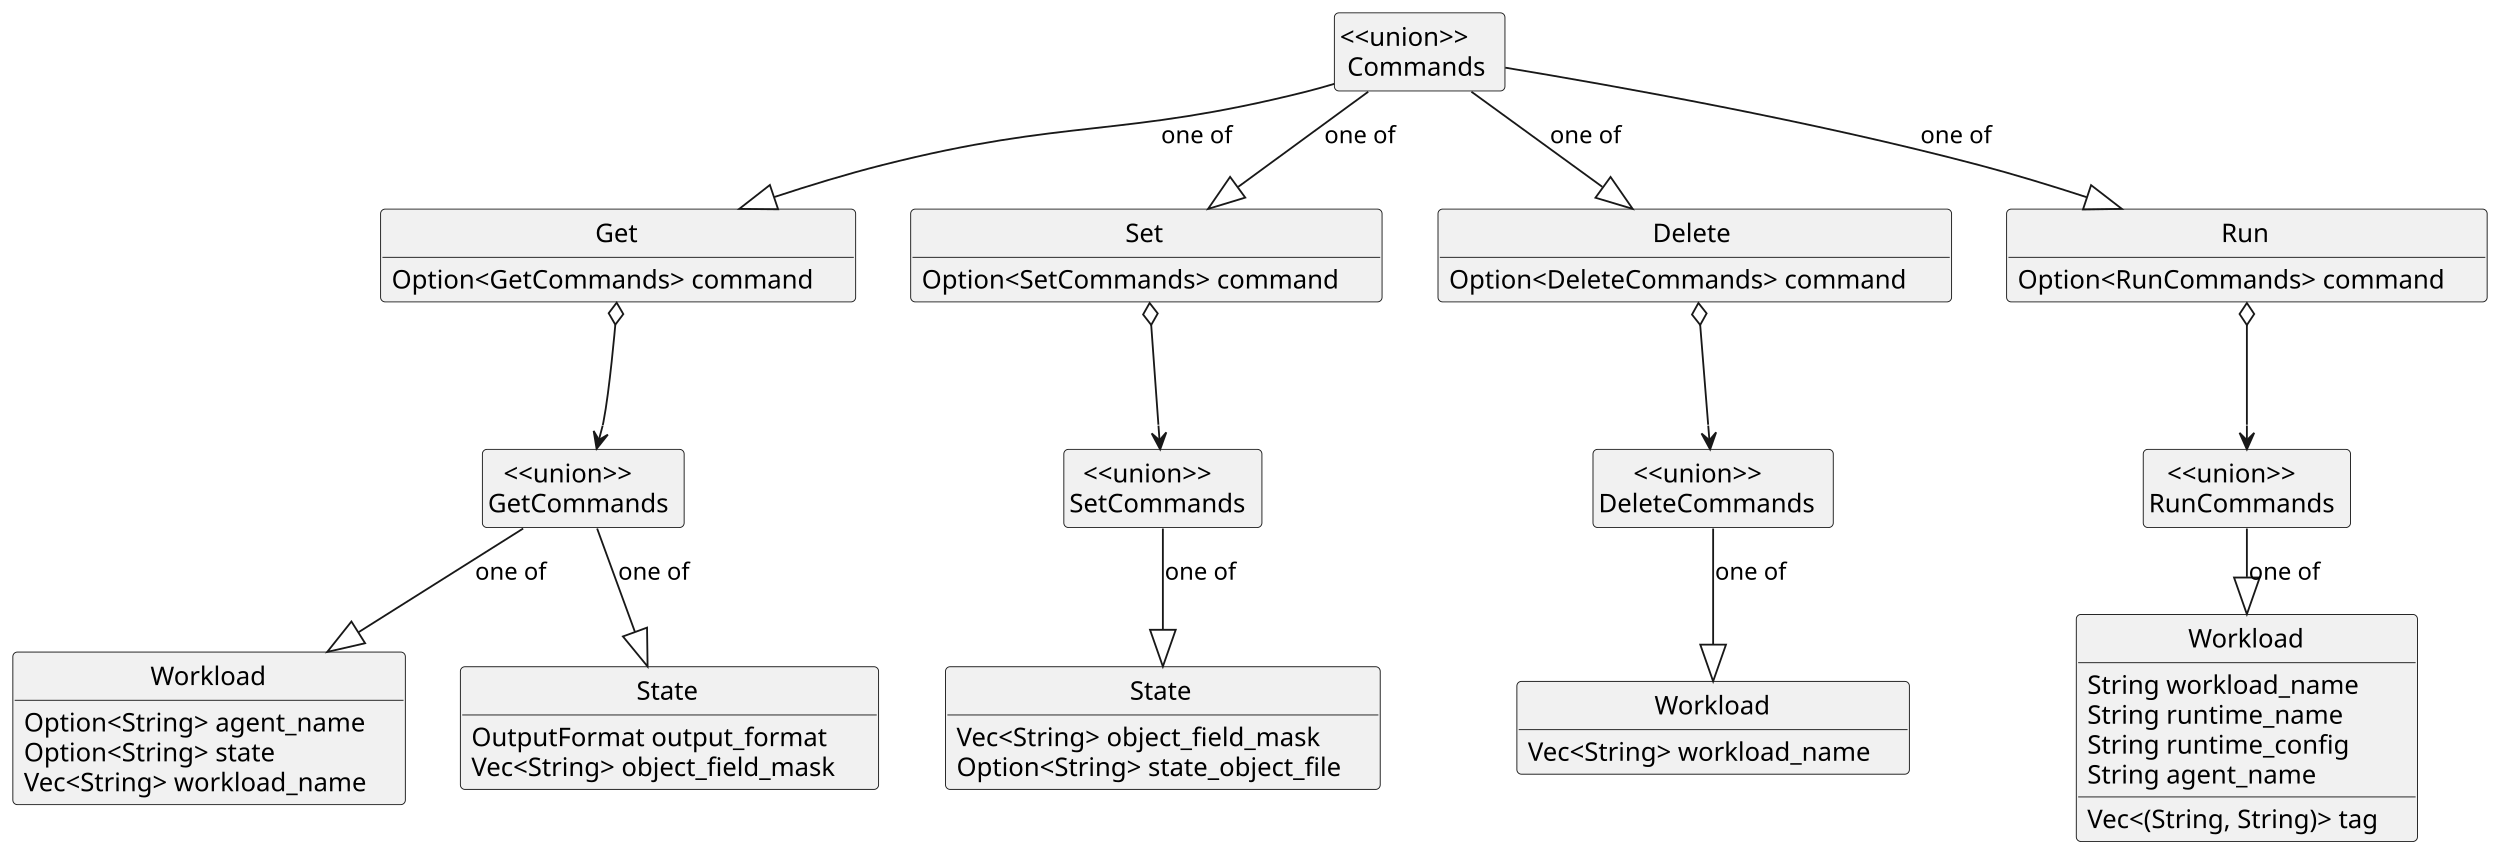
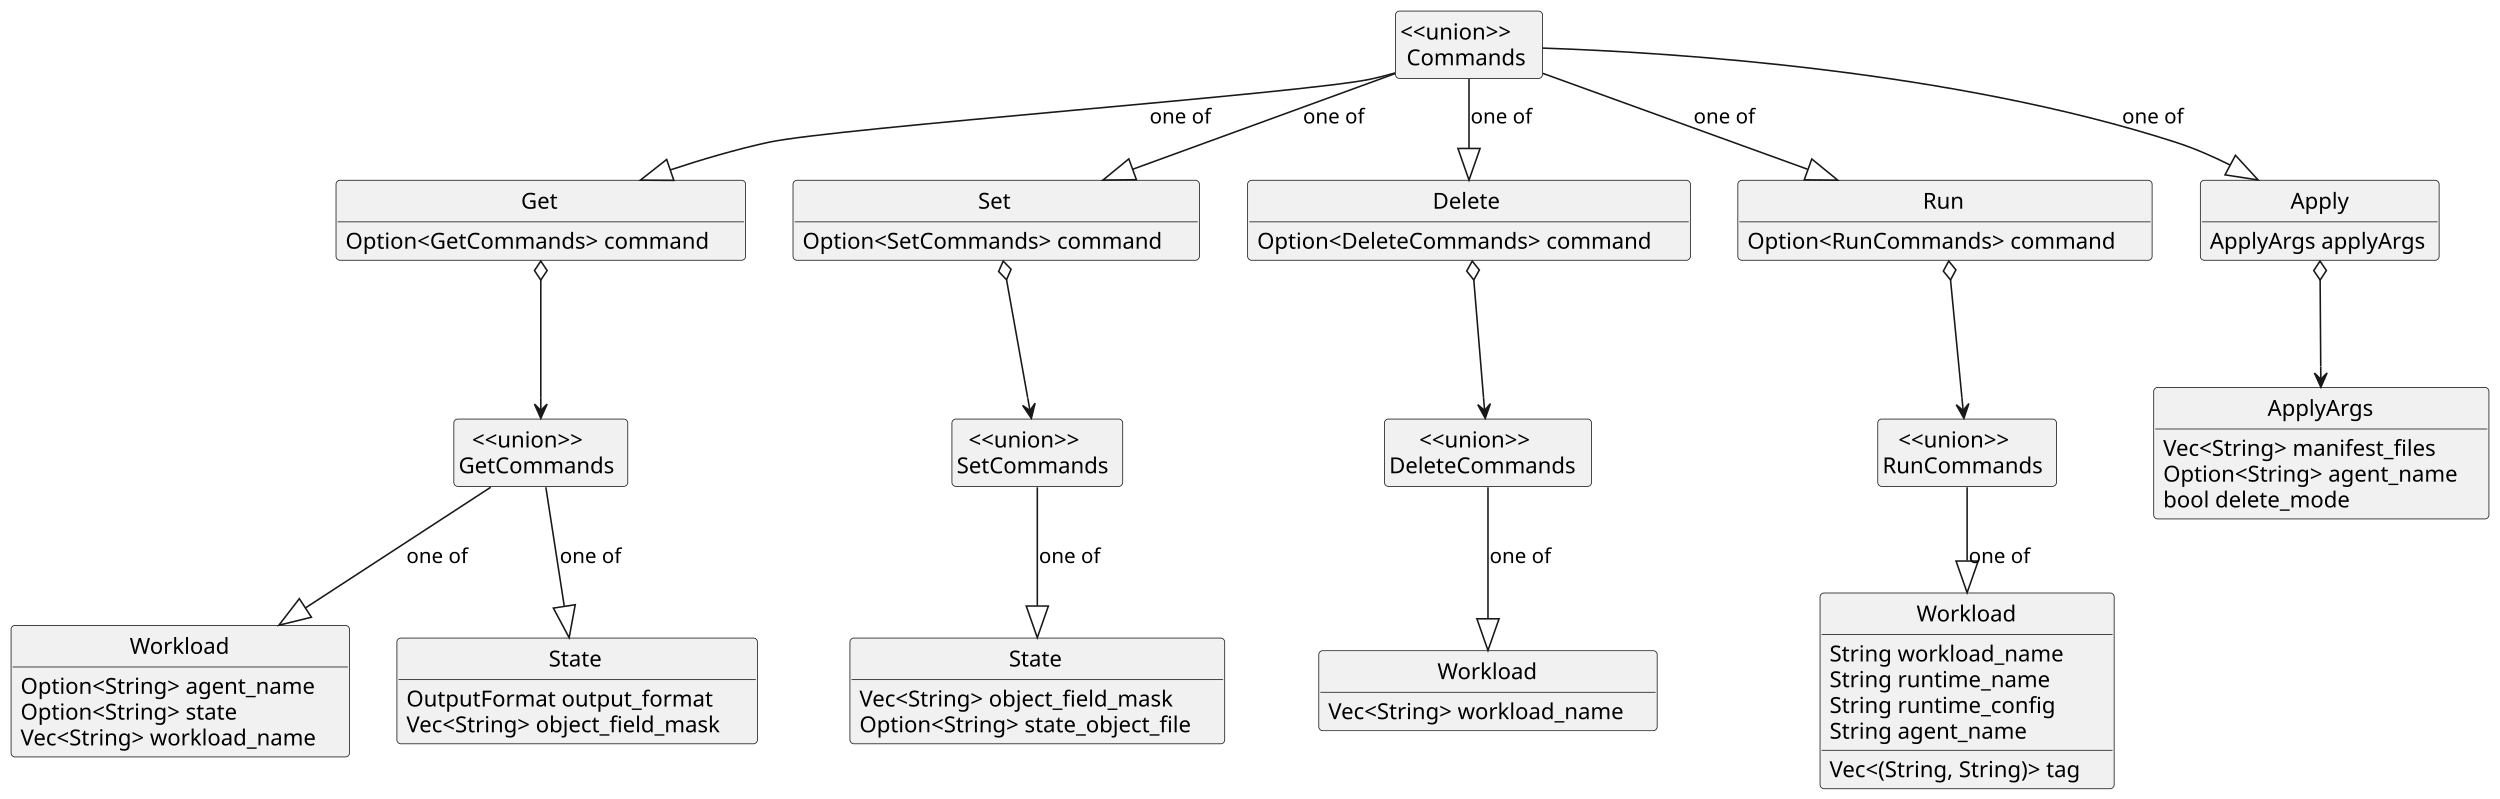
- <svg xmlns="http://www.w3.org/2000/svg" contentStyleType="text/css" height="465px" preserveAspectRatio="none" style="width:1363px;height:465px;background:#FFFFFF;" version="1.1" viewBox="0 0 1363 465" width="1363px" zoomAndPan="magnify">
+ <svg xmlns="http://www.w3.org/2000/svg" contentStyleType="text/css" height="505px" preserveAspectRatio="none" style="width:1581px;height:505px;background:#FFFFFF;" version="1.1" viewBox="0 0 1581 505" width="1581px" zoomAndPan="magnify">
  <defs />
  <g>
    <g id="elem_Get">
-       <rect codeLine="6" fill="#F1F1F1" height="50.594" id="Get" rx="2.5" ry="2.5" style="stroke:#181818;stroke-width:0.5;" width="259" x="207.5" y="114" />
-       <text fill="#000000" font-family="sans-serif" font-size="14" lengthAdjust="spacing" textLength="25" x="324.5" y="131.995">Get</text>
-       <line style="stroke:#181818;stroke-width:0.5;" x1="208.5" x2="465.5" y1="140.297" y2="140.297" />
-       <text fill="#000000" font-family="sans-serif" font-size="14" lengthAdjust="spacing" textLength="247" x="213.5" y="157.292">Option&lt;GetCommands&gt; command</text>
+       <rect codeLine="6" fill="#F1F1F1" height="50.594" id="Get" rx="2.5" ry="2.5" style="stroke:#181818;stroke-width:0.5;" width="259" x="212.5" y="114" />
+       <text fill="#000000" font-family="sans-serif" font-size="14" lengthAdjust="spacing" textLength="25" x="329.5" y="131.995">Get</text>
+       <line style="stroke:#181818;stroke-width:0.5;" x1="213.5" x2="470.5" y1="140.297" y2="140.297" />
+       <text fill="#000000" font-family="sans-serif" font-size="14" lengthAdjust="spacing" textLength="247" x="218.5" y="157.292">Option&lt;GetCommands&gt; command</text>
    </g>
    <g id="elem_Set">
-       <rect codeLine="7" fill="#F1F1F1" height="50.594" id="Set" rx="2.5" ry="2.5" style="stroke:#181818;stroke-width:0.5;" width="257" x="496.5" y="114" />
-       <text fill="#000000" font-family="sans-serif" font-size="14" lengthAdjust="spacing" textLength="23" x="613.5" y="131.995">Set</text>
-       <line style="stroke:#181818;stroke-width:0.5;" x1="497.5" x2="752.5" y1="140.297" y2="140.297" />
-       <text fill="#000000" font-family="sans-serif" font-size="14" lengthAdjust="spacing" textLength="245" x="502.5" y="157.292">Option&lt;SetCommands&gt; command</text>
+       <rect codeLine="7" fill="#F1F1F1" height="50.594" id="Set" rx="2.5" ry="2.5" style="stroke:#181818;stroke-width:0.5;" width="257" x="501.5" y="114" />
+       <text fill="#000000" font-family="sans-serif" font-size="14" lengthAdjust="spacing" textLength="23" x="618.5" y="131.995">Set</text>
+       <line style="stroke:#181818;stroke-width:0.5;" x1="502.5" x2="757.5" y1="140.297" y2="140.297" />
+       <text fill="#000000" font-family="sans-serif" font-size="14" lengthAdjust="spacing" textLength="245" x="507.5" y="157.292">Option&lt;SetCommands&gt; command</text>
    </g>
    <g id="elem_Delete">
-       <rect codeLine="8" fill="#F1F1F1" height="50.594" id="Delete" rx="2.5" ry="2.5" style="stroke:#181818;stroke-width:0.5;" width="280" x="784" y="114" />
-       <text fill="#000000" font-family="sans-serif" font-size="14" lengthAdjust="spacing" textLength="46" x="901" y="131.995">Delete</text>
-       <line style="stroke:#181818;stroke-width:0.5;" x1="785" x2="1063" y1="140.297" y2="140.297" />
-       <text fill="#000000" font-family="sans-serif" font-size="14" lengthAdjust="spacing" textLength="268" x="790" y="157.292">Option&lt;DeleteCommands&gt; command</text>
+       <rect codeLine="8" fill="#F1F1F1" height="50.594" id="Delete" rx="2.5" ry="2.5" style="stroke:#181818;stroke-width:0.5;" width="280" x="789" y="114" />
+       <text fill="#000000" font-family="sans-serif" font-size="14" lengthAdjust="spacing" textLength="46" x="906" y="131.995">Delete</text>
+       <line style="stroke:#181818;stroke-width:0.5;" x1="790" x2="1068" y1="140.297" y2="140.297" />
+       <text fill="#000000" font-family="sans-serif" font-size="14" lengthAdjust="spacing" textLength="268" x="795" y="157.292">Option&lt;DeleteCommands&gt; command</text>
    </g>
    <g id="elem_Run">
-       <rect codeLine="9" fill="#F1F1F1" height="50.594" id="Run" rx="2.5" ry="2.5" style="stroke:#181818;stroke-width:0.5;" width="262" x="1094" y="114" />
-       <text fill="#000000" font-family="sans-serif" font-size="14" lengthAdjust="spacing" textLength="28" x="1211" y="131.995">Run</text>
-       <line style="stroke:#181818;stroke-width:0.5;" x1="1095" x2="1355" y1="140.297" y2="140.297" />
-       <text fill="#000000" font-family="sans-serif" font-size="14" lengthAdjust="spacing" textLength="250" x="1100" y="157.292">Option&lt;RunCommands&gt; command</text>
+       <rect codeLine="9" fill="#F1F1F1" height="50.594" id="Run" rx="2.5" ry="2.5" style="stroke:#181818;stroke-width:0.5;" width="262" x="1099" y="114" />
+       <text fill="#000000" font-family="sans-serif" font-size="14" lengthAdjust="spacing" textLength="28" x="1216" y="131.995">Run</text>
+       <line style="stroke:#181818;stroke-width:0.5;" x1="1100" x2="1360" y1="140.297" y2="140.297" />
+       <text fill="#000000" font-family="sans-serif" font-size="14" lengthAdjust="spacing" textLength="250" x="1105" y="157.292">Option&lt;RunCommands&gt; command</text>
+     </g>
+     <g id="elem_Apply">
+       <rect codeLine="10" fill="#F1F1F1" height="50.594" id="Apply" rx="2.5" ry="2.5" style="stroke:#181818;stroke-width:0.5;" width="151" x="1391.5" y="114" />
+       <text fill="#000000" font-family="sans-serif" font-size="14" lengthAdjust="spacing" textLength="37" x="1448.5" y="131.995">Apply</text>
+       <line style="stroke:#181818;stroke-width:0.5;" x1="1392.5" x2="1541.5" y1="140.297" y2="140.297" />
+       <text fill="#000000" font-family="sans-serif" font-size="14" lengthAdjust="spacing" textLength="139" x="1397.5" y="157.292">ApplyArgs applyArgs</text>
    </g>
    <g id="elem_Commands">
-       <rect codeLine="3" fill="#F1F1F1" height="42.594" id="Commands" rx="2.5" ry="2.5" style="stroke:#181818;stroke-width:0.5;" width="93" x="727.5" y="7" />
-       <text fill="#000000" font-family="sans-serif" font-size="14" lengthAdjust="spacing" textLength="87" x="730.5" y="24.995">&lt;&lt;union&gt;&gt;</text>
-       <text fill="#000000" font-family="sans-serif" font-size="14" lengthAdjust="spacing" textLength="79" x="734.5" y="41.292">Commands</text>
+       <rect codeLine="3" fill="#F1F1F1" height="42.594" id="Commands" rx="2.5" ry="2.5" style="stroke:#181818;stroke-width:0.5;" width="93" x="882.5" y="7" />
+       <text fill="#000000" font-family="sans-serif" font-size="14" lengthAdjust="spacing" textLength="87" x="885.5" y="24.995">&lt;&lt;union&gt;&gt;</text>
+       <text fill="#000000" font-family="sans-serif" font-size="14" lengthAdjust="spacing" textLength="79" x="889.5" y="41.292">Commands</text>
    </g>
    <g id="elem_GetState">
-       <rect codeLine="26" fill="#F1F1F1" height="66.891" id="GetState" rx="2.5" ry="2.5" style="stroke:#181818;stroke-width:0.5;" width="228" x="251" y="363.5" />
-       <text fill="#000000" font-family="sans-serif" font-size="14" lengthAdjust="spacing" textLength="36" x="347" y="381.495">State</text>
-       <line style="stroke:#181818;stroke-width:0.5;" x1="252" x2="478" y1="389.797" y2="389.797" />
-       <text fill="#000000" font-family="sans-serif" font-size="14" lengthAdjust="spacing" textLength="197" x="257" y="406.792">OutputFormat output_format</text>
-       <text fill="#000000" font-family="sans-serif" font-size="14" lengthAdjust="spacing" textLength="216" x="257" y="423.089">Vec&lt;String&gt; object_field_mask</text>
+       <rect codeLine="29" fill="#F1F1F1" height="66.891" id="GetState" rx="2.5" ry="2.5" style="stroke:#181818;stroke-width:0.5;" width="228" x="251" y="403.5" />
+       <text fill="#000000" font-family="sans-serif" font-size="14" lengthAdjust="spacing" textLength="36" x="347" y="421.495">State</text>
+       <line style="stroke:#181818;stroke-width:0.5;" x1="252" x2="478" y1="429.797" y2="429.797" />
+       <text fill="#000000" font-family="sans-serif" font-size="14" lengthAdjust="spacing" textLength="197" x="257" y="446.792">OutputFormat output_format</text>
+       <text fill="#000000" font-family="sans-serif" font-size="14" lengthAdjust="spacing" textLength="216" x="257" y="463.089">Vec&lt;String&gt; object_field_mask</text>
    </g>
    <g id="elem_GetWorkload">
-       <rect codeLine="27" fill="#F1F1F1" height="83.188" id="GetWorkload" rx="2.5" ry="2.5" style="stroke:#181818;stroke-width:0.5;" width="214" x="7" y="355.5" />
-       <text fill="#000000" font-family="sans-serif" font-size="14" lengthAdjust="spacing" textLength="64" x="82" y="373.495">Workload</text>
-       <line style="stroke:#181818;stroke-width:0.5;" x1="8" x2="220" y1="381.797" y2="381.797" />
-       <text fill="#000000" font-family="sans-serif" font-size="14" lengthAdjust="spacing" textLength="200" x="13" y="398.792">Option&lt;String&gt; agent_name</text>
-       <text fill="#000000" font-family="sans-serif" font-size="14" lengthAdjust="spacing" textLength="149" x="13" y="415.089">Option&lt;String&gt; state</text>
-       <text fill="#000000" font-family="sans-serif" font-size="14" lengthAdjust="spacing" textLength="202" x="13" y="431.386">Vec&lt;String&gt; workload_name</text>
+       <rect codeLine="30" fill="#F1F1F1" height="83.188" id="GetWorkload" rx="2.5" ry="2.5" style="stroke:#181818;stroke-width:0.5;" width="214" x="7" y="395.5" />
+       <text fill="#000000" font-family="sans-serif" font-size="14" lengthAdjust="spacing" textLength="64" x="82" y="413.495">Workload</text>
+       <line style="stroke:#181818;stroke-width:0.5;" x1="8" x2="220" y1="421.797" y2="421.797" />
+       <text fill="#000000" font-family="sans-serif" font-size="14" lengthAdjust="spacing" textLength="200" x="13" y="438.792">Option&lt;String&gt; agent_name</text>
+       <text fill="#000000" font-family="sans-serif" font-size="14" lengthAdjust="spacing" textLength="149" x="13" y="455.089">Option&lt;String&gt; state</text>
+       <text fill="#000000" font-family="sans-serif" font-size="14" lengthAdjust="spacing" textLength="202" x="13" y="471.386">Vec&lt;String&gt; workload_name</text>
    </g>
    <g id="elem_GetCommands">
-       <rect codeLine="30" fill="#F1F1F1" height="42.594" id="GetCommands" rx="2.5" ry="2.5" style="stroke:#181818;stroke-width:0.5;" width="110" x="263" y="245" />
-       <text fill="#000000" font-family="sans-serif" font-size="14" lengthAdjust="spacing" textLength="87" x="274.5" y="262.995">&lt;&lt;union&gt;&gt;</text>
-       <text fill="#000000" font-family="sans-serif" font-size="14" lengthAdjust="spacing" textLength="104" x="266" y="279.292">GetCommands</text>
+       <rect codeLine="33" fill="#F1F1F1" height="42.594" id="GetCommands" rx="2.5" ry="2.5" style="stroke:#181818;stroke-width:0.5;" width="110" x="287" y="265" />
+       <text fill="#000000" font-family="sans-serif" font-size="14" lengthAdjust="spacing" textLength="87" x="298.5" y="282.995">&lt;&lt;union&gt;&gt;</text>
+       <text fill="#000000" font-family="sans-serif" font-size="14" lengthAdjust="spacing" textLength="104" x="290" y="299.292">GetCommands</text>
    </g>
    <g id="elem_SetState">
-       <rect codeLine="43" fill="#F1F1F1" height="66.891" id="SetState" rx="2.5" ry="2.5" style="stroke:#181818;stroke-width:0.5;" width="237" x="515.5" y="363.5" />
-       <text fill="#000000" font-family="sans-serif" font-size="14" lengthAdjust="spacing" textLength="36" x="616" y="381.495">State</text>
-       <line style="stroke:#181818;stroke-width:0.5;" x1="516.5" x2="751.5" y1="389.797" y2="389.797" />
-       <text fill="#000000" font-family="sans-serif" font-size="14" lengthAdjust="spacing" textLength="216" x="521.5" y="406.792">Vec&lt;String&gt; object_field_mask</text>
-       <text fill="#000000" font-family="sans-serif" font-size="14" lengthAdjust="spacing" textLength="225" x="521.5" y="423.089">Option&lt;String&gt; state_object_file</text>
+       <rect codeLine="46" fill="#F1F1F1" height="66.891" id="SetState" rx="2.5" ry="2.5" style="stroke:#181818;stroke-width:0.5;" width="237" x="537.5" y="403.5" />
+       <text fill="#000000" font-family="sans-serif" font-size="14" lengthAdjust="spacing" textLength="36" x="638" y="421.495">State</text>
+       <line style="stroke:#181818;stroke-width:0.5;" x1="538.5" x2="773.5" y1="429.797" y2="429.797" />
+       <text fill="#000000" font-family="sans-serif" font-size="14" lengthAdjust="spacing" textLength="216" x="543.5" y="446.792">Vec&lt;String&gt; object_field_mask</text>
+       <text fill="#000000" font-family="sans-serif" font-size="14" lengthAdjust="spacing" textLength="225" x="543.5" y="463.089">Option&lt;String&gt; state_object_file</text>
    </g>
    <g id="elem_SetCommands">
-       <rect codeLine="47" fill="#F1F1F1" height="42.594" id="SetCommands" rx="2.5" ry="2.5" style="stroke:#181818;stroke-width:0.5;" width="108" x="580" y="245" />
-       <text fill="#000000" font-family="sans-serif" font-size="14" lengthAdjust="spacing" textLength="87" x="590.5" y="262.995">&lt;&lt;union&gt;&gt;</text>
-       <text fill="#000000" font-family="sans-serif" font-size="14" lengthAdjust="spacing" textLength="102" x="583" y="279.292">SetCommands</text>
+       <rect codeLine="50" fill="#F1F1F1" height="42.594" id="SetCommands" rx="2.5" ry="2.5" style="stroke:#181818;stroke-width:0.5;" width="108" x="602" y="265" />
+       <text fill="#000000" font-family="sans-serif" font-size="14" lengthAdjust="spacing" textLength="87" x="612.5" y="282.995">&lt;&lt;union&gt;&gt;</text>
+       <text fill="#000000" font-family="sans-serif" font-size="14" lengthAdjust="spacing" textLength="102" x="605" y="299.292">SetCommands</text>
    </g>
    <g id="elem_DeleteWorkload">
-       <rect codeLine="51" fill="#F1F1F1" height="50.594" id="DeleteWorkload" rx="2.5" ry="2.5" style="stroke:#181818;stroke-width:0.5;" width="214" x="827" y="371.5" />
-       <text fill="#000000" font-family="sans-serif" font-size="14" lengthAdjust="spacing" textLength="64" x="902" y="389.495">Workload</text>
-       <line style="stroke:#181818;stroke-width:0.5;" x1="828" x2="1040" y1="397.797" y2="397.797" />
-       <text fill="#000000" font-family="sans-serif" font-size="14" lengthAdjust="spacing" textLength="202" x="833" y="414.792">Vec&lt;String&gt; workload_name</text>
+       <rect codeLine="54" fill="#F1F1F1" height="50.594" id="DeleteWorkload" rx="2.5" ry="2.5" style="stroke:#181818;stroke-width:0.5;" width="214" x="834" y="411.5" />
+       <text fill="#000000" font-family="sans-serif" font-size="14" lengthAdjust="spacing" textLength="64" x="909" y="429.495">Workload</text>
+       <line style="stroke:#181818;stroke-width:0.5;" x1="835" x2="1047" y1="437.797" y2="437.797" />
+       <text fill="#000000" font-family="sans-serif" font-size="14" lengthAdjust="spacing" textLength="202" x="840" y="454.792">Vec&lt;String&gt; workload_name</text>
    </g>
    <g id="elem_DeleteCommands">
-       <rect codeLine="54" fill="#F1F1F1" height="42.594" id="DeleteCommands" rx="2.5" ry="2.5" style="stroke:#181818;stroke-width:0.5;" width="131" x="868.5" y="245" />
-       <text fill="#000000" font-family="sans-serif" font-size="14" lengthAdjust="spacing" textLength="87" x="890.5" y="262.995">&lt;&lt;union&gt;&gt;</text>
-       <text fill="#000000" font-family="sans-serif" font-size="14" lengthAdjust="spacing" textLength="125" x="871.5" y="279.292">DeleteCommands</text>
+       <rect codeLine="57" fill="#F1F1F1" height="42.594" id="DeleteCommands" rx="2.5" ry="2.5" style="stroke:#181818;stroke-width:0.5;" width="131" x="875.5" y="265" />
+       <text fill="#000000" font-family="sans-serif" font-size="14" lengthAdjust="spacing" textLength="87" x="897.5" y="282.995">&lt;&lt;union&gt;&gt;</text>
+       <text fill="#000000" font-family="sans-serif" font-size="14" lengthAdjust="spacing" textLength="125" x="878.5" y="299.292">DeleteCommands</text>
    </g>
    <g id="elem_RunWorkload">
-       <rect codeLine="58" fill="#F1F1F1" height="123.781" id="RunWorkload" rx="2.5" ry="2.5" style="stroke:#181818;stroke-width:0.5;" width="186" x="1132" y="335" />
-       <text fill="#000000" font-family="sans-serif" font-size="14" lengthAdjust="spacing" textLength="64" x="1193" y="352.995">Workload</text>
-       <line style="stroke:#181818;stroke-width:0.5;" x1="1133" x2="1317" y1="361.297" y2="361.297" />
-       <text fill="#000000" font-family="sans-serif" font-size="14" lengthAdjust="spacing" textLength="152" x="1138" y="378.292">String workload_name</text>
-       <text fill="#000000" font-family="sans-serif" font-size="14" lengthAdjust="spacing" textLength="143" x="1138" y="394.589">String runtime_name</text>
-       <text fill="#000000" font-family="sans-serif" font-size="14" lengthAdjust="spacing" textLength="146" x="1138" y="410.886">String runtime_config</text>
-       <text fill="#000000" font-family="sans-serif" font-size="14" lengthAdjust="spacing" textLength="130" x="1138" y="427.183">String agent_name</text>
-       <line style="stroke:#181818;stroke-width:0.5;" x1="1133" x2="1317" y1="434.484" y2="434.484" />
-       <text fill="#000000" font-family="sans-serif" font-size="14" lengthAdjust="spacing" textLength="174" x="1138" y="451.479">Vec&lt;(String, String)&gt; tag</text>
+       <rect codeLine="61" fill="#F1F1F1" height="123.781" id="RunWorkload" rx="2.5" ry="2.5" style="stroke:#181818;stroke-width:0.5;" width="186" x="1151" y="375" />
+       <text fill="#000000" font-family="sans-serif" font-size="14" lengthAdjust="spacing" textLength="64" x="1212" y="392.995">Workload</text>
+       <line style="stroke:#181818;stroke-width:0.5;" x1="1152" x2="1336" y1="401.297" y2="401.297" />
+       <text fill="#000000" font-family="sans-serif" font-size="14" lengthAdjust="spacing" textLength="152" x="1157" y="418.292">String workload_name</text>
+       <text fill="#000000" font-family="sans-serif" font-size="14" lengthAdjust="spacing" textLength="143" x="1157" y="434.589">String runtime_name</text>
+       <text fill="#000000" font-family="sans-serif" font-size="14" lengthAdjust="spacing" textLength="146" x="1157" y="450.886">String runtime_config</text>
+       <text fill="#000000" font-family="sans-serif" font-size="14" lengthAdjust="spacing" textLength="130" x="1157" y="467.183">String agent_name</text>
+       <line style="stroke:#181818;stroke-width:0.5;" x1="1152" x2="1336" y1="474.484" y2="474.484" />
+       <text fill="#000000" font-family="sans-serif" font-size="14" lengthAdjust="spacing" textLength="174" x="1157" y="491.479">Vec&lt;(String, String)&gt; tag</text>
    </g>
    <g id="elem_RunCommands">
-       <rect codeLine="65" fill="#F1F1F1" height="42.594" id="RunCommands" rx="2.5" ry="2.5" style="stroke:#181818;stroke-width:0.5;" width="113" x="1168.5" y="245" />
-       <text fill="#000000" font-family="sans-serif" font-size="14" lengthAdjust="spacing" textLength="87" x="1181.5" y="262.995">&lt;&lt;union&gt;&gt;</text>
-       <text fill="#000000" font-family="sans-serif" font-size="14" lengthAdjust="spacing" textLength="107" x="1171.5" y="279.292">RunCommands</text>
+       <rect codeLine="68" fill="#F1F1F1" height="42.594" id="RunCommands" rx="2.5" ry="2.5" style="stroke:#181818;stroke-width:0.5;" width="113" x="1187.5" y="265" />
+       <text fill="#000000" font-family="sans-serif" font-size="14" lengthAdjust="spacing" textLength="87" x="1200.5" y="282.995">&lt;&lt;union&gt;&gt;</text>
+       <text fill="#000000" font-family="sans-serif" font-size="14" lengthAdjust="spacing" textLength="107" x="1190.5" y="299.292">RunCommands</text>
+     </g>
+     <g id="elem_ApplyArgs">
+       <rect codeLine="72" fill="#F1F1F1" height="83.188" id="ApplyArgs" rx="2.5" ry="2.5" style="stroke:#181818;stroke-width:0.5;" width="212" x="1362" y="245" />
+       <text fill="#000000" font-family="sans-serif" font-size="14" lengthAdjust="spacing" textLength="68" x="1434" y="262.995">ApplyArgs</text>
+       <line style="stroke:#181818;stroke-width:0.5;" x1="1363" x2="1573" y1="271.297" y2="271.297" />
+       <text fill="#000000" font-family="sans-serif" font-size="14" lengthAdjust="spacing" textLength="187" x="1368" y="288.292">Vec&lt;String&gt; manifest_files</text>
+       <text fill="#000000" font-family="sans-serif" font-size="14" lengthAdjust="spacing" textLength="200" x="1368" y="304.589">Option&lt;String&gt; agent_name</text>
+       <text fill="#000000" font-family="sans-serif" font-size="14" lengthAdjust="spacing" textLength="125" x="1368" y="320.886">bool delete_mode</text>
    </g>
    <g id="link_Commands_Get">
-       <path codeLine="12" d="M727.5,45.69 C722.3,47.26 717.06,48.73 712,50 C610.93,75.31 582,64.41 481,90 C461.73,94.88 441.33,101.09 422.13,107.43 " fill="none" id="Commands-to-Get" style="stroke:#181818;stroke-width:1.0;" />
-       <polygon fill="none" points="424.23,114.11,403.04,113.89,419.74,100.85,424.23,114.11" style="stroke:#181818;stroke-width:1.0;" />
-       <text fill="#000000" font-family="sans-serif" font-size="13" lengthAdjust="spacing" textLength="40" x="633" y="78.067">one of</text>
+       <path codeLine="13" d="M882.24,46.14 C877.14,47.6 871.99,48.93 867,50 C825.39,58.96 527.59,80.93 486,90 C465.6,94.45 444.04,100.79 424,107.41 " fill="none" id="Commands-to-Get" style="stroke:#181818;stroke-width:1.0;" />
+       <polygon fill="none" points="426.14,114.08,404.95,113.94,421.6,100.84,426.14,114.08" style="stroke:#181818;stroke-width:1.0;" />
+       <text fill="#000000" font-family="sans-serif" font-size="13" lengthAdjust="spacing" textLength="40" x="727" y="78.067">one of</text>
    </g>
    <g id="link_Commands_Set">
-       <path codeLine="13" d="M745.97,50 C726.03,64.59 698.69,84.59 675.04,101.89 " fill="none" id="Commands-to-Set" style="stroke:#181818;stroke-width:1.0;" />
-       <polygon fill="none" points="678.91,107.73,658.64,113.89,670.65,96.43,678.91,107.73" style="stroke:#181818;stroke-width:1.0;" />
-       <text fill="#000000" font-family="sans-serif" font-size="13" lengthAdjust="spacing" textLength="40" x="722" y="78.067">one of</text>
+       <path codeLine="14" d="M882.28,46.53 C838.01,62.67 770.42,87.31 716.35,107.02 " fill="none" id="Commands-to-Set" style="stroke:#181818;stroke-width:1.0;" />
+       <polygon fill="none" points="718.66,113.63,697.47,113.9,713.87,100.48,718.66,113.63" style="stroke:#181818;stroke-width:1.0;" />
+       <text fill="#000000" font-family="sans-serif" font-size="13" lengthAdjust="spacing" textLength="40" x="824" y="78.067">one of</text>
    </g>
    <g id="link_Commands_Delete">
-       <path codeLine="14" d="M802.21,50 C822.29,64.59 849.82,84.59 873.62,101.89 " fill="none" id="Commands-to-Delete" style="stroke:#181818;stroke-width:1.0;" />
-       <polygon fill="none" points="878.07,96.47,890.14,113.89,869.84,107.8,878.07,96.47" style="stroke:#181818;stroke-width:1.0;" />
-       <text fill="#000000" font-family="sans-serif" font-size="13" lengthAdjust="spacing" textLength="40" x="845" y="78.067">one of</text>
+       <path codeLine="15" d="M929,50 C929,62.33 929,78.51 929,93.66 " fill="none" id="Commands-to-Delete" style="stroke:#181818;stroke-width:1.0;" />
+       <polygon fill="none" points="936,93.89,929,113.89,922,93.89,936,93.89" style="stroke:#181818;stroke-width:1.0;" />
+       <text fill="#000000" font-family="sans-serif" font-size="13" lengthAdjust="spacing" textLength="40" x="930" y="78.067">one of</text>
    </g>
    <g id="link_Commands_Run">
-       <path codeLine="15" d="M820.66,36.89 C880.85,46.85 988.58,66.11 1079,90 C1098.17,95.06 1118.5,101.27 1137.7,107.53 " fill="none" id="Commands-to-Run" style="stroke:#181818;stroke-width:1.0;" />
-       <polygon fill="none" points="1140.06,100.94,1156.83,113.89,1135.64,114.22,1140.06,100.94" style="stroke:#181818;stroke-width:1.0;" />
-       <text fill="#000000" font-family="sans-serif" font-size="13" lengthAdjust="spacing" textLength="40" x="1047" y="78.067">one of</text>
+       <path codeLine="16" d="M975.7,46.41 C1020.29,62.56 1088.57,87.28 1143.15,107.05 " fill="none" id="Commands-to-Run" style="stroke:#181818;stroke-width:1.0;" />
+       <polygon fill="none" points="1145.78,100.56,1162.2,113.95,1141.01,113.72,1145.78,100.56" style="stroke:#181818;stroke-width:1.0;" />
+       <text fill="#000000" font-family="sans-serif" font-size="13" lengthAdjust="spacing" textLength="40" x="1071" y="78.067">one of</text>
+     </g>
+     <g id="link_Commands_Apply">
+       <path codeLine="17" d="M975.55,30.41 C1058.16,33.21 1234.95,44.49 1376,90 C1387.46,93.7 1399.18,98.8 1410.23,104.32 " fill="none" id="Commands-to-Apply" style="stroke:#181818;stroke-width:1.0;" />
+       <polygon fill="none" points="1413.69,98.22,1428.04,113.81,1407.1,110.58,1413.69,98.22" style="stroke:#181818;stroke-width:1.0;" />
+       <text fill="#000000" font-family="sans-serif" font-size="13" lengthAdjust="spacing" textLength="40" x="1342" y="78.067">one of</text>
    </g>
    <g id="link_GetCommands_GetState">
-       <path codeLine="31" d="M325.55,288.15 C331.12,303.36 338.94,324.76 346.16,344.49 " fill="none" id="GetCommands-to-GetState" style="stroke:#181818;stroke-width:1.0;" />
-       <polygon fill="none" points="352.77,342.18,353.06,363.37,339.62,346.99,352.77,342.18" style="stroke:#181818;stroke-width:1.0;" />
-       <text fill="#000000" font-family="sans-serif" font-size="13" lengthAdjust="spacing" textLength="40" x="337" y="316.067">one of</text>
+       <path codeLine="34" d="M345.2,308.15 C348.19,327.48 352.8,357.2 356.81,383.12 " fill="none" id="GetCommands-to-GetState" style="stroke:#181818;stroke-width:1.0;" />
+       <polygon fill="none" points="363.78,382.42,359.93,403.26,349.95,384.56,363.78,382.42" style="stroke:#181818;stroke-width:1.0;" />
+       <text fill="#000000" font-family="sans-serif" font-size="13" lengthAdjust="spacing" textLength="40" x="354" y="356.067">one of</text>
    </g>
    <g id="link_GetCommands_GetWorkload">
-       <path codeLine="32" d="M285.22,288.15 C260.99,303.41 226.89,324.89 195.49,344.67 " fill="none" id="GetCommands-to-GetWorkload" style="stroke:#181818;stroke-width:1.0;" />
-       <polygon fill="none" points="199.06,350.69,178.4,355.43,191.6,338.85,199.06,350.69" style="stroke:#181818;stroke-width:1.0;" />
-       <text fill="#000000" font-family="sans-serif" font-size="13" lengthAdjust="spacing" textLength="40" x="259" y="316.067">one of</text>
+       <path codeLine="35" d="M310.3,308.15 C280.11,327.81 233.42,358.22 193.16,384.44 " fill="none" id="GetCommands-to-GetWorkload" style="stroke:#181818;stroke-width:1.0;" />
+       <polygon fill="none" points="196.94,390.34,176.36,395.38,189.3,378.6,196.94,390.34" style="stroke:#181818;stroke-width:1.0;" />
+       <text fill="#000000" font-family="sans-serif" font-size="13" lengthAdjust="spacing" textLength="40" x="257" y="356.067">one of</text>
    </g>
    <g id="link_GetCommands_Get">
-       <path codeLine="41" d="M328.63,231.82 C328.76,231.21 328.88,230.6 329,230 C332.32,213.19 335.475,176.988 335.475,176.988 " fill="none" id="GetCommands-Get" style="stroke:#181818;stroke-width:1.0;" />
-       <polygon fill="none" points="336.2,165.01,331.845,170.757,335.475,176.988,339.83,171.241,336.2,165.01" style="stroke:#181818;stroke-width:1.0;" />
-       <polygon fill="#181818" points="325.26,244.66,331.404,236.962,326.523,239.822,323.663,234.941,325.26,244.66" style="stroke:#181818;stroke-width:1.0;" />
-       <line style="stroke:#181818;stroke-width:1.0;" x1="326.523" x2="328.555" y1="239.822" y2="232.09" />
+       <path codeLine="44" d="M342,251.52 C342,229.53 342,177.1 342,177.1 " fill="none" id="GetCommands-Get" style="stroke:#181818;stroke-width:1.0;" />
+       <polygon fill="none" points="342,165.1,338,171.1,342,177.1,346,171.1,342,165.1" style="stroke:#181818;stroke-width:1.0;" />
+       <polygon fill="#181818" points="342,264.55,346,255.55,342,259.55,338,255.55,342,264.55" style="stroke:#181818;stroke-width:1.0;" />
+       <line style="stroke:#181818;stroke-width:1.0;" x1="342" x2="342" y1="259.55" y2="251.55" />
    </g>
    <g id="link_SetCommands_SetState">
-       <path codeLine="48" d="M634,288.15 C634,303.05 634,323.87 634,343.25 " fill="none" id="SetCommands-to-SetState" style="stroke:#181818;stroke-width:1.0;" />
-       <polygon fill="none" points="641,343.37,634,363.37,627,343.37,641,343.37" style="stroke:#181818;stroke-width:1.0;" />
-       <text fill="#000000" font-family="sans-serif" font-size="13" lengthAdjust="spacing" textLength="40" x="635" y="316.067">one of</text>
+       <path codeLine="51" d="M656,308.15 C656,327.48 656,357.2 656,383.12 " fill="none" id="SetCommands-to-SetState" style="stroke:#181818;stroke-width:1.0;" />
+       <polygon fill="none" points="663,383.26,656,403.26,649,383.26,663,383.26" style="stroke:#181818;stroke-width:1.0;" />
+       <text fill="#000000" font-family="sans-serif" font-size="13" lengthAdjust="spacing" textLength="40" x="657" y="356.067">one of</text>
    </g>
    <g id="link_SetCommands_Set">
-       <path codeLine="49" d="M631.56,231.57 C630.37,215.14 627.637,177.169 627.637,177.169 " fill="none" id="SetCommands-Set" style="stroke:#181818;stroke-width:1.0;" />
-       <polygon fill="none" points="626.78,165.2,623.219,171.47,627.637,177.169,631.198,170.899,626.78,165.2" style="stroke:#181818;stroke-width:1.0;" />
-       <polygon fill="#181818" points="632.52,244.99,635.867,235.727,632.163,240.003,627.888,236.299,632.52,244.99" style="stroke:#181818;stroke-width:1.0;" />
-       <line style="stroke:#181818;stroke-width:1.0;" x1="632.163" x2="631.59" y1="240.003" y2="232.025" />
+       <path codeLine="52" d="M649.91,251.52 C645.96,229.53 636.535,176.91 636.535,176.91 " fill="none" id="SetCommands-Set" style="stroke:#181818;stroke-width:1.0;" />
+       <polygon fill="none" points="634.41,165.1,631.535,171.713,636.535,176.91,639.409,170.297,634.41,165.1" style="stroke:#181818;stroke-width:1.0;" />
+       <polygon fill="#181818" points="652.24,264.55,654.585,254.984,651.356,259.629,646.711,256.399,652.24,264.55" style="stroke:#181818;stroke-width:1.0;" />
+       <line style="stroke:#181818;stroke-width:1.0;" x1="651.356" x2="649.95" y1="259.629" y2="251.755" />
    </g>
    <g id="link_DeleteCommands_DeleteWorkload">
-       <path codeLine="55" d="M934,288.15 C934,305.17 934,329.94 934,351.44 " fill="none" id="DeleteCommands-to-DeleteWorkload" style="stroke:#181818;stroke-width:1.0;" />
-       <polygon fill="none" points="941,351.45,934,371.45,927,351.45,941,351.45" style="stroke:#181818;stroke-width:1.0;" />
-       <text fill="#000000" font-family="sans-serif" font-size="13" lengthAdjust="spacing" textLength="40" x="935" y="316.067">one of</text>
+       <path codeLine="58" d="M941,308.15 C941,329.47 941,363.41 941,390.96 " fill="none" id="DeleteCommands-to-DeleteWorkload" style="stroke:#181818;stroke-width:1.0;" />
+       <polygon fill="none" points="948,391.33,941,411.33,934,391.33,948,391.33" style="stroke:#181818;stroke-width:1.0;" />
+       <text fill="#000000" font-family="sans-serif" font-size="13" lengthAdjust="spacing" textLength="40" x="942" y="356.067">one of</text>
    </g>
    <g id="link_DeleteCommands_Delete">
-       <path codeLine="56" d="M931.29,231.57 C929.97,215.14 926.943,177.161 926.943,177.161 " fill="none" id="DeleteCommands-Delete" style="stroke:#181818;stroke-width:1.0;" />
-       <polygon fill="none" points="925.98,165.2,922.474,171.502,926.943,177.161,930.448,170.86,925.98,165.2" style="stroke:#181818;stroke-width:1.0;" />
-       <polygon fill="#181818" points="932.36,244.99,935.635,235.702,931.964,240.006,927.66,236.335,932.36,244.99" style="stroke:#181818;stroke-width:1.0;" />
-       <line style="stroke:#181818;stroke-width:1.0;" x1="931.964" x2="931.325" y1="240.006" y2="232.03" />
+       <path codeLine="59" d="M938.19,251.52 C936.37,229.53 932.029,177.059 932.029,177.059 " fill="none" id="DeleteCommands-Delete" style="stroke:#181818;stroke-width:1.0;" />
+       <polygon fill="none" points="931.04,165.1,927.548,171.409,932.029,177.059,935.521,170.75,931.04,165.1" style="stroke:#181818;stroke-width:1.0;" />
+       <polygon fill="#181818" points="939.27,264.55,942.515,255.251,938.858,259.567,934.542,255.91,939.27,264.55" style="stroke:#181818;stroke-width:1.0;" />
+       <line style="stroke:#181818;stroke-width:1.0;" x1="938.858" x2="938.195" y1="259.567" y2="251.595" />
    </g>
    <g id="link_RunCommands_RunWorkload">
-       <path codeLine="66" d="M1225,288.15 C1225,295.73 1225,304.84 1225,314.52 " fill="none" id="RunCommands-to-RunWorkload" style="stroke:#181818;stroke-width:1.0;" />
-       <polygon fill="none" points="1232,314.87,1225,334.87,1218,314.87,1232,314.87" style="stroke:#181818;stroke-width:1.0;" />
-       <text fill="#000000" font-family="sans-serif" font-size="13" lengthAdjust="spacing" textLength="40" x="1226" y="316.067">one of</text>
+       <path codeLine="69" d="M1244,308.15 C1244,320.58 1244,337.3 1244,354.54 " fill="none" id="RunCommands-to-RunWorkload" style="stroke:#181818;stroke-width:1.0;" />
+       <polygon fill="none" points="1251,354.8,1244,374.8,1237,354.8,1251,354.8" style="stroke:#181818;stroke-width:1.0;" />
+       <text fill="#000000" font-family="sans-serif" font-size="13" lengthAdjust="spacing" textLength="40" x="1245" y="356.067">one of</text>
    </g>
    <g id="link_RunCommands_Run">
-       <path codeLine="67" d="M1225,231.57 C1225,215.14 1225,177.2 1225,177.2 " fill="none" id="RunCommands-Run" style="stroke:#181818;stroke-width:1.0;" />
-       <polygon fill="none" points="1225,165.2,1221,171.2,1225,177.2,1229,171.2,1225,165.2" style="stroke:#181818;stroke-width:1.0;" />
-       <polygon fill="#181818" points="1225,244.99,1229,235.99,1225,239.99,1221,235.99,1225,244.99" style="stroke:#181818;stroke-width:1.0;" />
-       <line style="stroke:#181818;stroke-width:1.0;" x1="1225" x2="1225" y1="239.99" y2="231.99" />
+       <path codeLine="70" d="M1240.72,251.52 C1238.6,229.53 1233.518,177.045 1233.518,177.045 " fill="none" id="RunCommands-Run" style="stroke:#181818;stroke-width:1.0;" />
+       <polygon fill="none" points="1232.37,165.1,1228.963,171.455,1233.518,177.045,1236.926,170.69,1232.37,165.1" style="stroke:#181818;stroke-width:1.0;" />
+       <polygon fill="#181818" points="1241.98,264.55,1245.101,255.209,1241.502,259.573,1237.138,255.974,1241.98,264.55" style="stroke:#181818;stroke-width:1.0;" />
+       <line style="stroke:#181818;stroke-width:1.0;" x1="1241.502" x2="1240.73" y1="259.573" y2="251.615" />
+     </g>
+     <g id="link_ApplyArgs_Apply">
+       <path codeLine="77" d="M1467.63,231.69 C1467.51,213.96 1467.249,177.1 1467.249,177.1 " fill="none" id="ApplyArgs-Apply" style="stroke:#181818;stroke-width:1.0;" />
+       <polygon fill="none" points="1467.17,165.1,1463.21,171.126,1467.249,177.1,1471.209,171.073,1467.17,165.1" style="stroke:#181818;stroke-width:1.0;" />
+       <polygon fill="#181818" points="1467.72,244.85,1471.651,235.82,1467.681,239.85,1463.651,235.881,1467.72,244.85" style="stroke:#181818;stroke-width:1.0;" />
+       <line style="stroke:#181818;stroke-width:1.0;" x1="1467.681" x2="1467.63" y1="239.85" y2="231.855" />
    </g>
  </g>
</svg>
